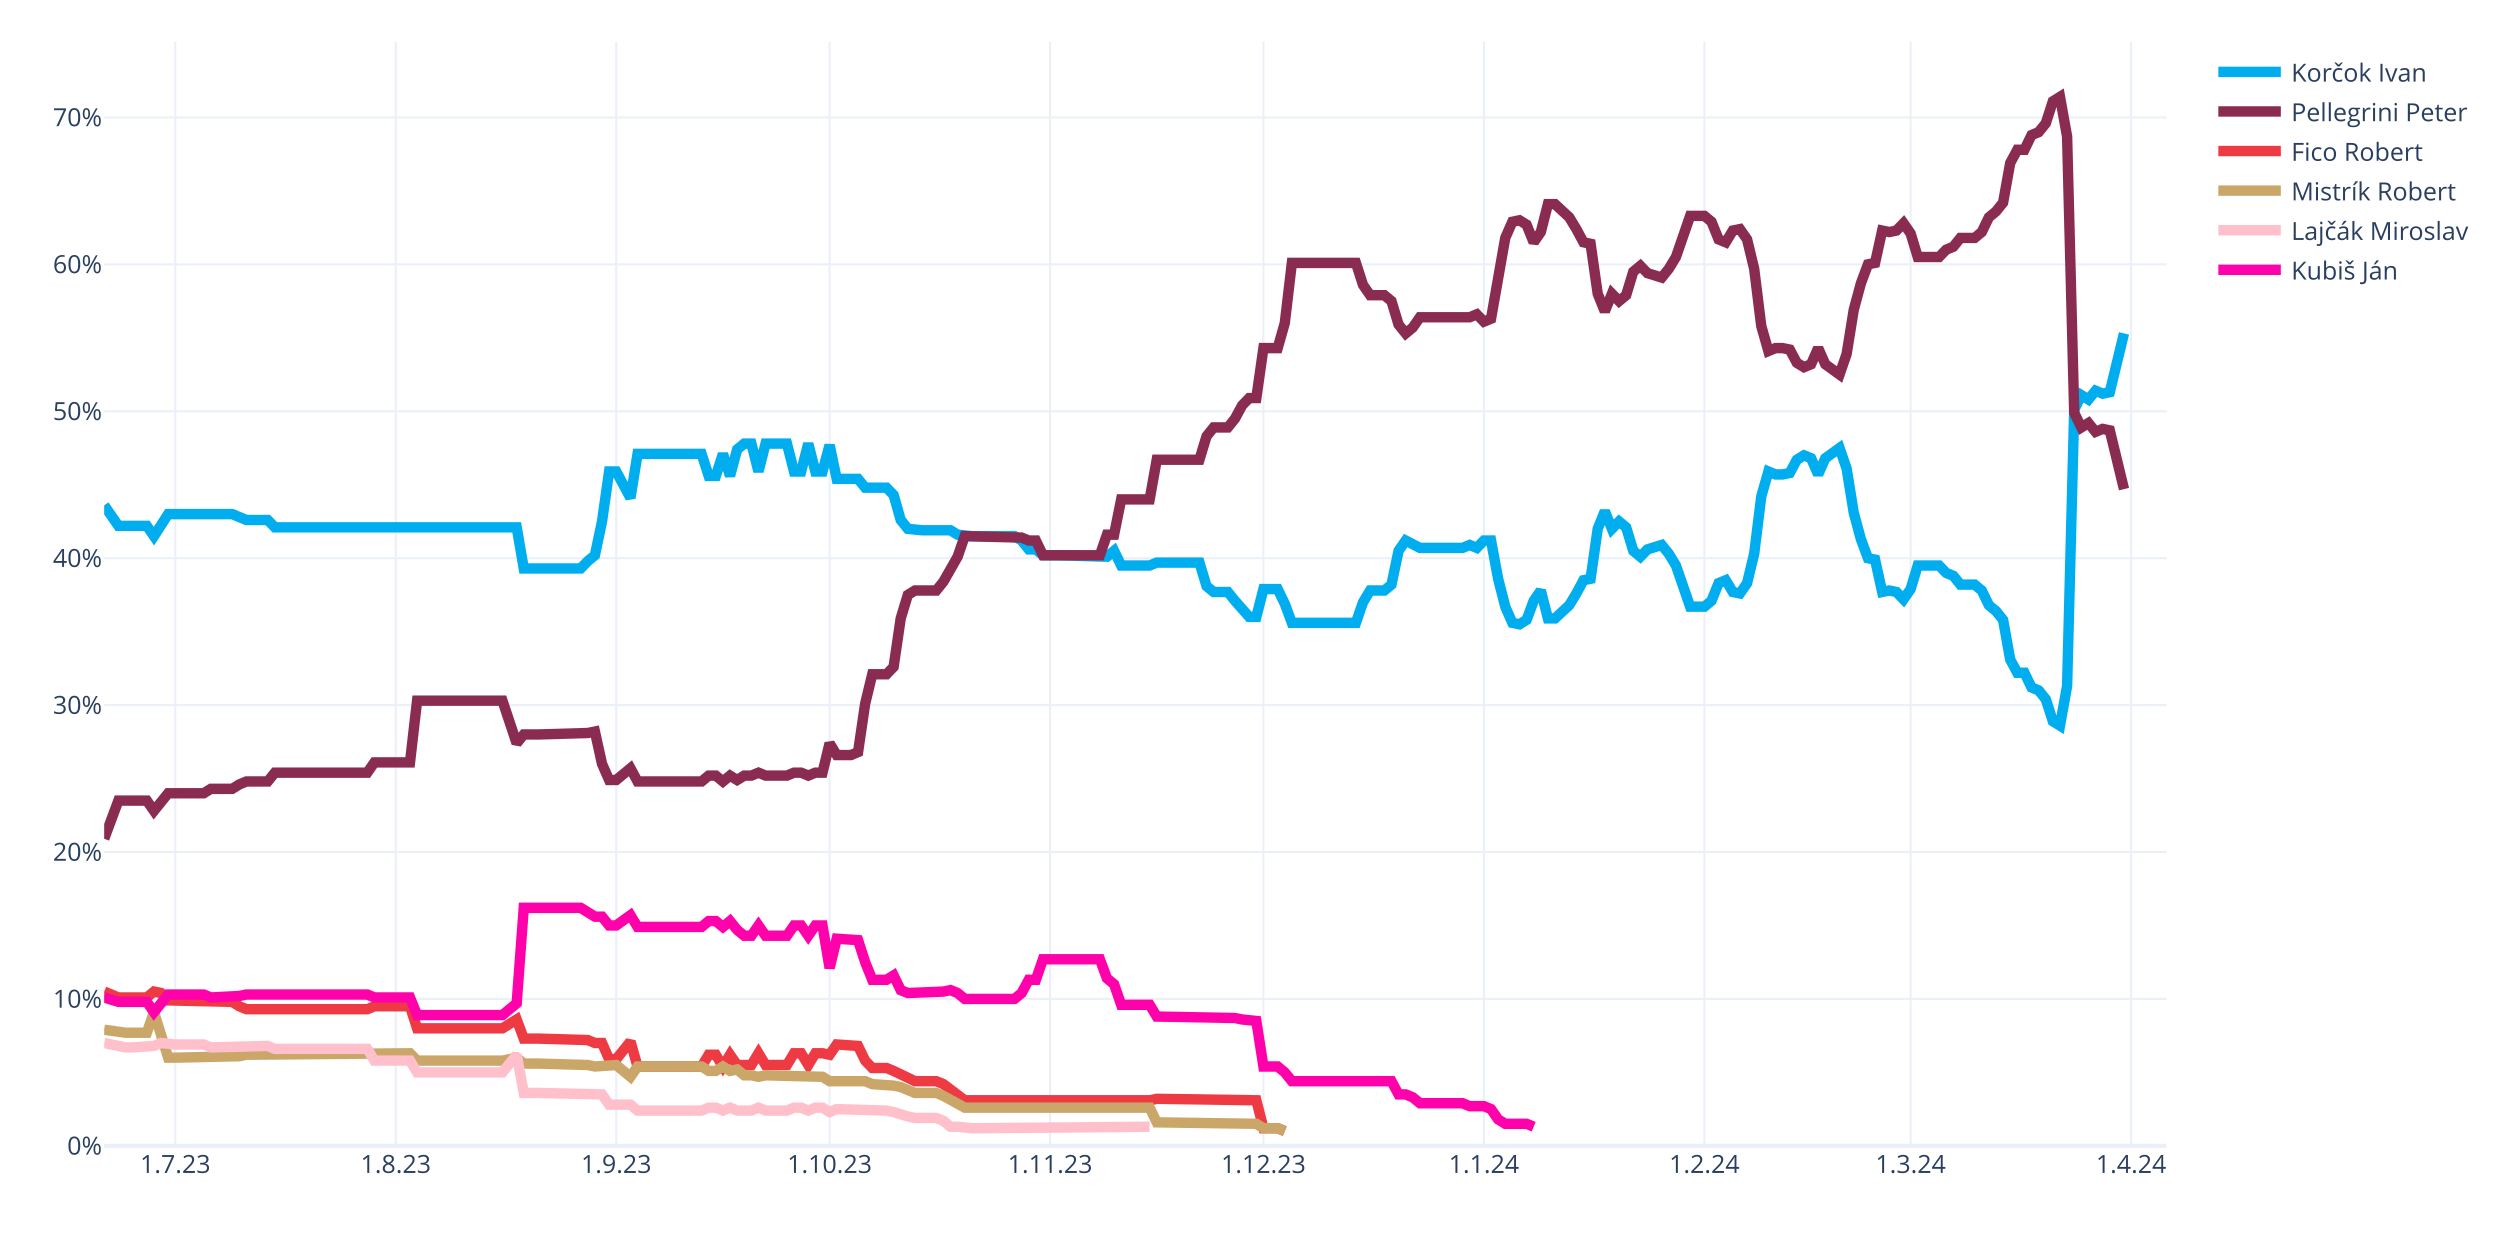
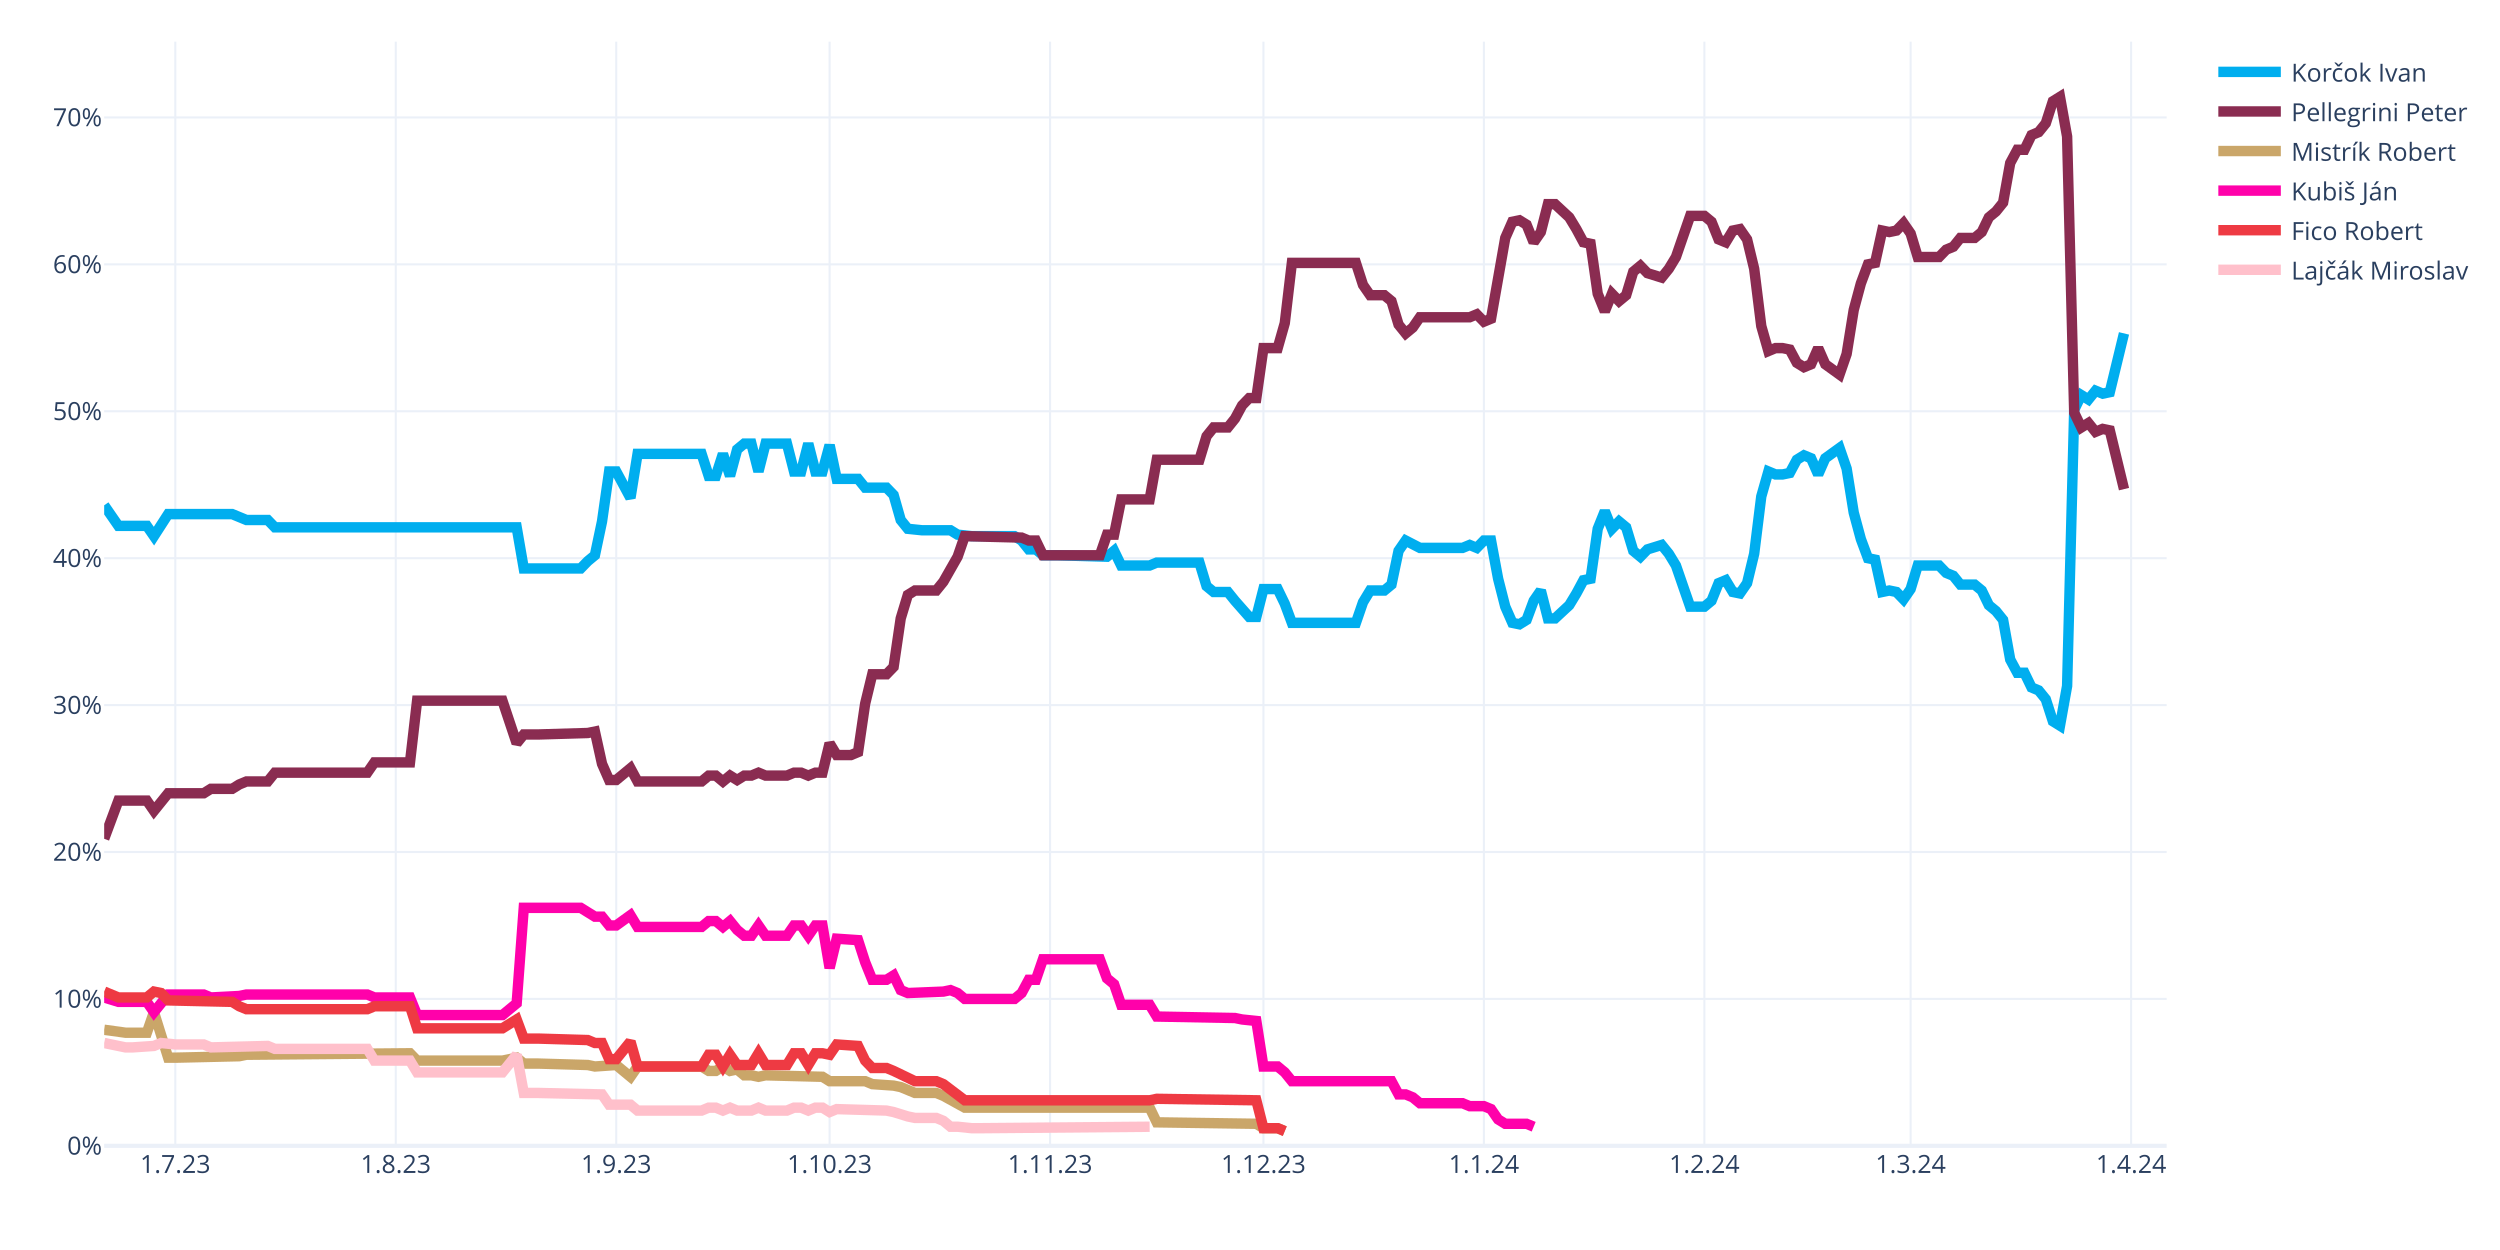
<svg xmlns="http://www.w3.org/2000/svg" class="main-svg" width="1200" height="600" style="" viewBox="0 0 1200 600">
  <rect x="0" y="0" width="1200" height="600" style="fill: rgb(255, 255, 255); fill-opacity: 1;" />
-   <defs id="defs-fe3b9e">
+   <defs id="defs-e39c16">
    <g class="clips">
-       <clipPath id="clipfe3b9exyplot" class="plotclip">
+       <clipPath id="clipe39c16xyplot" class="plotclip">
        <rect width="990" height="530" />
      </clipPath>
-       <clipPath class="axesclip" id="clipfe3b9ex">
+       <clipPath class="axesclip" id="clipe39c16x">
        <rect x="50" y="0" width="990" height="600" />
      </clipPath>
-       <clipPath class="axesclip" id="clipfe3b9ey">
+       <clipPath class="axesclip" id="clipe39c16y">
        <rect x="0" y="20" width="1200" height="530" />
      </clipPath>
-       <clipPath class="axesclip" id="clipfe3b9exy">
+       <clipPath class="axesclip" id="clipe39c16xy">
        <rect x="50" y="20" width="990" height="530" />
      </clipPath>
    </g>
    <g class="gradients" />
    <g class="patterns" />
  </defs>
  <g class="bglayer" />
  <g class="layer-below">
    <g class="imagelayer" />
    <g class="shapelayer" />
  </g>
  <g class="cartesianlayer">
    <g class="subplot xy">
      <g class="layer-subplot">
        <g class="shapelayer" />
        <g class="imagelayer" />
      </g>
      <g class="minor-gridlayer">
        <g class="x" />
        <g class="y" />
      </g>
      <g class="gridlayer">
        <g class="x">
          <path class="xgrid crisp" transform="translate(84.14,0)" d="M0,20v530" style="stroke: rgb(235, 240, 248); stroke-opacity: 1; stroke-width: 1px;" />
          <path class="xgrid crisp" transform="translate(189.97,0)" d="M0,20v530" style="stroke: rgb(235, 240, 248); stroke-opacity: 1; stroke-width: 1px;" />
          <path class="xgrid crisp" transform="translate(295.79,0)" d="M0,20v530" style="stroke: rgb(235, 240, 248); stroke-opacity: 1; stroke-width: 1px;" />
          <path class="xgrid crisp" transform="translate(398.21,0)" d="M0,20v530" style="stroke: rgb(235, 240, 248); stroke-opacity: 1; stroke-width: 1px;" />
          <path class="xgrid crisp" transform="translate(504.03,0)" d="M0,20v530" style="stroke: rgb(235, 240, 248); stroke-opacity: 1; stroke-width: 1px;" />
          <path class="xgrid crisp" transform="translate(606.45,0)" d="M0,20v530" style="stroke: rgb(235, 240, 248); stroke-opacity: 1; stroke-width: 1px;" />
          <path class="xgrid crisp" transform="translate(712.28,0)" d="M0,20v530" style="stroke: rgb(235, 240, 248); stroke-opacity: 1; stroke-width: 1px;" />
          <path class="xgrid crisp" transform="translate(818.1,0)" d="M0,20v530" style="stroke: rgb(235, 240, 248); stroke-opacity: 1; stroke-width: 1px;" />
          <path class="xgrid crisp" transform="translate(917.1,0)" d="M0,20v530" style="stroke: rgb(235, 240, 248); stroke-opacity: 1; stroke-width: 1px;" />
          <path class="xgrid crisp" transform="translate(1022.93,0)" d="M0,20v530" style="stroke: rgb(235, 240, 248); stroke-opacity: 1; stroke-width: 1px;" />
        </g>
        <g class="y">
          <path class="ygrid crisp" transform="translate(0,479.48)" d="M50,0h990" style="stroke: rgb(235, 240, 248); stroke-opacity: 1; stroke-width: 1px;" />
          <path class="ygrid crisp" transform="translate(0,408.96)" d="M50,0h990" style="stroke: rgb(235, 240, 248); stroke-opacity: 1; stroke-width: 1px;" />
          <path class="ygrid crisp" transform="translate(0,338.45)" d="M50,0h990" style="stroke: rgb(235, 240, 248); stroke-opacity: 1; stroke-width: 1px;" />
          <path class="ygrid crisp" transform="translate(0,267.93)" d="M50,0h990" style="stroke: rgb(235, 240, 248); stroke-opacity: 1; stroke-width: 1px;" />
          <path class="ygrid crisp" transform="translate(0,197.41)" d="M50,0h990" style="stroke: rgb(235, 240, 248); stroke-opacity: 1; stroke-width: 1px;" />
          <path class="ygrid crisp" transform="translate(0,126.89)" d="M50,0h990" style="stroke: rgb(235, 240, 248); stroke-opacity: 1; stroke-width: 1px;" />
          <path class="ygrid crisp" transform="translate(0,56.37)" d="M50,0h990" style="stroke: rgb(235, 240, 248); stroke-opacity: 1; stroke-width: 1px;" />
        </g>
      </g>
      <g class="zerolinelayer">
        <path class="yzl zl crisp" transform="translate(0,550)" d="M50,0h990" style="stroke: rgb(235, 240, 248); stroke-opacity: 1; stroke-width: 2px;" />
      </g>
      <g class="layer-between">
        <g class="shapelayer" />
        <g class="imagelayer" />
      </g>
      <path class="xlines-below" />
      <path class="ylines-below" />
      <g class="overlines-below" />
      <g class="xaxislayer-below" />
      <g class="yaxislayer-below" />
      <g class="overaxes-below" />
      <g class="overplot">
-         <g class="xy" transform="translate(50,20)" clip-path="url(#clipfe3b9exyplot)">
+         <g class="xy" transform="translate(50,20)" clip-path="url(#clipe39c16xyplot)">
          <g class="scatterlayer mlayer">
-             <g class="trace scatter tracedfedf1" style="stroke-miterlimit: 2; opacity: 1;">
+             <g class="trace scatter trace2ee51b" style="stroke-miterlimit: 2; opacity: 1;">
              <g class="fills" />
              <g class="errorbars" />
              <g class="lines">
                <path class="js-line" d="M0,222.54L6.83,232.41L10.24,232.41L20.48,232.41L23.9,237.35L30.72,226.77L34.14,226.77L61.45,226.77L64.86,228.18L68.28,229.59L71.69,229.59L78.52,229.59L81.93,233.12L198,233.12L201.41,252.86L228.72,252.86L232.14,249.34L235.55,246.52L238.97,230.3L242.38,206.32L245.79,206.32L252.62,219.01L256.03,197.86L286.76,197.86L290.17,208.44L293.59,208.44L297,197.86L300.41,208.44L303.83,195.74L307.24,192.92L310.66,192.92L314.07,206.32L317.48,192.92L327.72,192.92L331.14,206.32L334.55,206.32L337.97,192.92L341.38,206.32L344.79,206.32L348.21,193.63L351.62,209.85L361.86,209.85L365.28,214.08L375.52,214.08L378.93,217.6L382.34,229.59L385.76,233.82L392.59,234.53L396,234.53L406.24,234.53L409.66,236.64L416.48,237.35L419.9,237.35L436.97,237.35L440.38,239.46L443.79,243.7L447.21,243.7L450.62,246.52L457.45,246.52L481.34,247.22L484.76,244.4L488.17,251.45L491.59,251.45L501.83,251.45L505.24,250.04L525.72,250.04L529.14,261.33L532.55,264.15L535.97,264.15L539.38,264.15L542.79,268.38L549.62,276.13L553.03,276.13L556.45,262.74L559.86,262.74L563.28,262.74L566.69,269.79L570.1,278.96L573.52,278.96L600.83,278.96L604.24,269.08L607.66,263.44L611.07,263.44L614.48,263.44L617.9,260.62L621.31,244.4L624.72,239.46L631.55,242.99L634.97,242.99L652.03,242.99L655.45,241.58L658.86,242.99L662.28,239.46L665.69,239.46L669.1,257.8L672.52,271.2L675.93,278.96L679.34,279.66L682.76,277.54L686.17,268.38L689.59,263.44L693,276.84L696.41,276.84L703.24,270.49L706.66,264.85L710.07,258.5L713.48,257.8L716.9,233.82L720.31,225.36L723.72,233.82L727.14,230.3L730.55,233.12L733.97,244.4L737.38,247.22L740.79,243.7L747.62,241.58L751.03,245.81L754.45,251.45L757.86,261.33L761.28,271.2L764.69,271.2L768.1,271.2L771.52,268.38L774.93,259.92L778.34,258.5L781.76,264.15L785.17,264.85L788.59,259.92L792,245.81L795.41,218.31L798.83,206.32L802.24,207.73L805.66,207.73L809.07,207.03L812.48,200.68L815.9,198.56L819.31,199.97L822.72,207.73L826.14,199.97L832.97,195.04L836.38,204.91L839.79,226.07L843.21,238.76L846.62,247.93L850.03,248.63L853.45,264.15L856.86,263.44L860.28,264.15L863.69,267.67L867.1,262.74L870.52,251.45L880.76,251.45L884.17,254.98L887.59,256.39L891,260.62L897.83,260.62L901.24,263.44L904.66,270.49L908.07,273.31L911.48,277.54L914.9,296.58L918.31,302.93L921.72,302.93L925.14,309.98L928.55,311.39L931.97,315.62L935.38,326.2L938.79,328.32L942.21,309.28L945.62,176.7L949.03,169.65L952.45,171.77L955.86,167.54L959.28,168.95L962.69,168.24L969.52,140.03" style="vector-effect: none; fill: none; stroke: rgb(0, 174, 239); stroke-opacity: 1; stroke-width: 5px; opacity: 1;" />
              </g>
              <g class="points" />
              <g class="text" />
            </g>
-             <g class="trace scatter tracea759bf" style="stroke-miterlimit: 2; opacity: 1;">
+             <g class="trace scatter traceaba6b6" style="stroke-miterlimit: 2; opacity: 1;">
              <g class="fills" />
              <g class="errorbars" />
              <g class="lines">
                <path class="js-line" d="M0,382.62L6.83,364.28L10.24,364.28L20.48,364.28L23.9,369.22L30.72,360.76L34.14,360.76L47.79,360.76L51.21,358.64L61.45,358.64L64.86,356.53L68.28,355.11L71.69,355.11L78.52,355.11L81.93,350.88L126.31,350.88L129.72,345.95L146.79,345.95L150.21,316.33L191.17,316.33L198,336.78L201.41,332.55L208.24,332.55L232.14,331.84L235.55,331.14L238.97,346.65L242.38,354.41L245.79,354.41L249.21,351.59L252.62,348.77L256.03,355.11L286.76,355.11L290.17,352.29L293.59,352.29L297,355.11L300.41,352.29L303.83,354.41L307.24,352.29L310.66,352.29L314.07,350.88L317.48,352.29L327.72,352.29L331.14,350.88L334.55,350.88L337.97,352.29L341.38,350.88L344.79,350.88L348.21,336.78L351.62,342.42L358.45,342.42L361.86,341.01L365.28,317.74L368.69,303.64L375.52,303.64L378.93,300.11L382.34,276.84L385.76,265.56L389.17,263.44L392.59,263.44L399.41,263.44L402.83,259.21L409.66,247.22L413.07,237.35L440.38,238.05L443.79,239.46L447.21,239.46L450.62,246.52L477.93,246.52L481.34,236.64L484.76,236.64L488.17,219.72L501.83,219.72L505.24,200.68L525.72,200.68L529.14,189.4L532.55,185.17L535.97,185.17L539.38,185.17L542.79,180.93L546.21,174.59L549.62,171.06L553.03,171.06L556.45,147.09L563.28,147.09L566.69,135.1L570.1,106.19L573.52,106.19L600.83,106.19L604.24,116.76L607.66,121.7L611.07,121.7L614.48,121.7L617.9,124.52L621.31,135.8L624.72,140.03L628.14,137.21L631.55,132.28L655.45,132.28L658.86,130.87L662.28,134.39L665.69,132.98L672.52,94.2L675.93,86.44L679.34,85.74L682.76,87.85L686.17,96.31L689.59,91.38L693,77.98L696.41,77.98L703.24,84.32L706.66,89.97L710.07,96.31L713.48,97.02L716.9,120.99L720.31,129.46L723.72,120.99L727.14,124.52L730.55,121.7L733.97,110.42L737.38,107.6L740.79,111.12L747.62,113.24L751.03,109.01L754.45,103.36L757.86,93.49L761.28,83.62L764.69,83.62L768.1,83.62L771.52,86.44L774.93,94.9L778.34,96.31L781.76,90.67L785.17,89.97L788.59,94.9L792,109.01L795.41,136.51L798.83,148.5L802.24,147.09L805.66,147.09L809.07,147.79L812.48,154.14L815.9,156.25L819.31,154.84L822.72,147.09L826.14,154.84L832.97,159.78L836.38,149.91L839.79,128.75L843.21,116.06L846.62,106.89L850.03,106.19L853.45,90.67L856.86,91.38L860.28,90.67L863.69,87.15L867.1,92.08L870.52,103.36L880.76,103.36L884.17,99.84L887.59,98.43L891,94.2L897.83,94.2L901.24,91.38L904.66,84.32L908.07,81.5L911.48,77.27L914.9,58.23L918.31,51.89L921.72,51.89L925.14,44.83L928.55,43.42L931.97,39.19L935.38,28.62L938.79,26.5L942.21,45.54L945.62,178.11L949.03,185.17L952.45,183.05L955.86,187.28L959.28,185.87L962.69,186.58L969.52,214.78" style="vector-effect: none; fill: none; stroke: rgb(138, 44, 81); stroke-opacity: 1; stroke-width: 5px; opacity: 1;" />
              </g>
              <g class="points" />
              <g class="text" />
            </g>
-             <g class="trace scatter trace4a82cd" style="stroke-miterlimit: 2; opacity: 1;">
+             <g class="trace scatter traced60c46" style="stroke-miterlimit: 2; opacity: 1;">
+               <g class="fills" />
+               <g class="errorbars" />
+               <g class="lines">
+                 <path class="js-line" d="M0,474.29L10.24,475.7L13.66,475.7L20.48,475.7L23.9,465.83L30.72,487.69L34.14,487.69L64.86,486.98L68.28,486.28L146.79,485.57L150.21,489.1L191.17,489.1L198,487.69L201.41,490.51L208.24,490.51L232.14,491.21L235.55,491.92L245.79,491.21L249.21,494.04L252.62,496.86L256.03,491.92L286.76,491.92L290.17,494.04L293.59,494.04L297,491.92L300.41,494.04L303.83,493.33L307.24,496.15L310.66,496.15L314.07,496.86L317.48,496.15L344.79,496.86L348.21,498.97L365.28,498.97L368.69,500.38L378.93,501.09L382.34,501.79L389.17,504.61L392.59,504.61L399.41,504.61L402.83,506.02L413.07,511.67L416.48,511.67L501.83,511.67L505.24,518.72L553.03,519.42L556.45,521.54L563.28,521.54L566.69,522.95" style="vector-effect: none; fill: none; stroke: rgb(202, 166, 105); stroke-opacity: 1; stroke-width: 5px; opacity: 1;" />
+               </g>
+               <g class="points" />
+               <g class="text" />
+             </g>
+             <g class="trace scatter trace7e1be1" style="stroke-miterlimit: 2; opacity: 1;">
+               <g class="fills" />
+               <g class="errorbars" />
+               <g class="lines">
+                 <path class="js-line" d="M0,458.78L6.83,460.89L10.24,460.89L20.48,460.89L23.9,465.83L30.72,457.37L34.14,457.37L47.79,457.37L51.21,458.78L64.86,458.07L68.28,457.37L126.31,457.37L129.72,458.78L146.79,458.78L150.21,467.24L191.17,467.24L198,461.6L201.41,415.76L208.24,415.76L228.72,415.76L232.14,417.88L235.55,419.99L238.97,419.99L242.38,424.22L245.79,424.22L252.62,419.29L256.03,424.93L286.76,424.93L290.17,422.11L293.59,422.11L297,424.93L300.41,422.11L303.83,426.34L307.24,429.16L310.66,429.16L314.07,424.22L317.48,429.16L327.72,429.16L331.14,424.22L334.55,424.22L337.97,429.16L341.38,424.22L344.79,424.22L348.21,444.67L351.62,430.57L361.86,431.27L365.28,441.85L368.69,450.31L372.1,450.31L375.52,450.31L378.93,448.2L382.34,455.25L385.76,456.66L402.83,455.96L406.24,455.25L409.66,456.66L413.07,459.48L436.97,459.48L440.38,456.66L443.79,450.31L447.21,450.31L450.62,440.44L457.45,440.44L477.93,440.44L481.34,449.61L484.76,452.43L488.17,462.3L501.83,462.3L505.24,467.94L542.79,468.65L546.21,469.35L553.03,470.06L556.45,491.92L563.28,491.92L566.69,494.74L570.1,498.97L573.52,498.97L617.9,498.97L621.31,505.32L624.72,505.32L628.14,506.73L631.55,509.55L634.97,509.55L652.03,509.55L655.45,510.96L662.28,510.96L665.69,512.37L669.1,517.31L672.52,519.42L682.76,519.42L686.17,520.83" style="vector-effect: none; fill: none; stroke: rgb(255, 1, 170); stroke-opacity: 1; stroke-width: 5px; opacity: 1;" />
+               </g>
+               <g class="points" />
+               <g class="text" />
+             </g>
+             <g class="trace scatter tracec0dac2" style="stroke-miterlimit: 2; opacity: 1;">
              <g class="fills" />
              <g class="errorbars" />
              <g class="lines">
                <path class="js-line" d="M0,455.96L6.83,458.78L10.24,458.78L20.48,458.78L23.9,455.96L27.31,456.66L30.72,460.19L61.45,460.89L64.86,463.01L68.28,464.42L71.69,464.42L126.31,464.42L129.72,463.01L146.79,463.01L150.21,473.59L191.17,473.59L198,469.35L201.41,478.52L208.24,478.52L232.14,479.23L235.55,480.64L238.97,480.64L242.38,488.39L245.79,488.39L249.21,484.16L252.62,479.93L256.03,491.92L286.76,491.92L290.17,486.28L293.59,486.28L297,491.92L300.41,486.28L303.83,491.21L310.66,491.21L314.07,485.57L317.48,491.21L320.9,491.21L327.72,491.21L331.14,485.57L334.55,485.57L337.97,491.21L341.38,485.57L344.79,485.57L348.21,486.28L351.62,481.34L361.86,482.05L365.28,489.1L368.69,492.63L372.1,492.63L375.52,492.63L378.93,494.04L389.17,498.97L392.59,498.97L399.41,498.97L402.83,500.38L413.07,508.14L416.48,508.14L501.83,508.14L505.24,507.43L553.03,508.14L556.45,521.54L563.28,521.54L566.69,522.95" style="vector-effect: none; fill: none; stroke: rgb(238, 58, 67); stroke-opacity: 1; stroke-width: 5px; opacity: 1;" />
              </g>
              <g class="points" />
              <g class="text" />
            </g>
-             <g class="trace scatter traced10c4a" style="stroke-miterlimit: 2; opacity: 1;">
-               <g class="fills" />
-               <g class="errorbars" />
-               <g class="lines">
-                 <path class="js-line" d="M0,474.29L10.24,475.7L13.66,475.7L20.48,475.7L23.9,465.83L30.72,487.69L34.14,487.69L64.86,486.98L68.28,486.28L146.79,485.57L150.21,489.1L191.17,489.1L198,487.69L201.41,490.51L208.24,490.51L232.14,491.21L235.55,491.92L245.79,491.21L249.21,494.04L252.62,496.86L256.03,491.92L286.76,491.92L290.17,494.04L293.59,494.04L297,491.92L300.41,494.04L303.83,493.33L307.24,496.15L310.66,496.15L314.07,496.86L317.48,496.15L344.79,496.86L348.21,498.97L365.28,498.97L368.69,500.38L378.93,501.09L382.34,501.79L389.17,504.61L392.59,504.61L399.41,504.61L402.83,506.02L413.07,511.67L416.48,511.67L501.83,511.67L505.24,518.72L553.03,519.42L556.45,521.54L563.28,521.54L566.69,522.95" style="vector-effect: none; fill: none; stroke: rgb(202, 166, 105); stroke-opacity: 1; stroke-width: 5px; opacity: 1;" />
-               </g>
-               <g class="points" />
-               <g class="text" />
-             </g>
-             <g class="trace scatter trace622e1a" style="stroke-miterlimit: 2; opacity: 1;">
+             <g class="trace scatter trace0cd76c" style="stroke-miterlimit: 2; opacity: 1;">
              <g class="fills" />
              <g class="errorbars" />
              <g class="lines">
                <path class="js-line" d="M0,480.64L10.24,482.75L13.66,482.75L23.9,482.05L27.31,480.64L34.14,481.34L37.55,481.34L47.79,481.34L51.21,482.75L78.52,482.05L81.93,483.46L126.31,483.46L129.72,489.1L146.79,489.1L150.21,494.74L191.17,494.74L198,486.28L201.41,504.61L208.24,504.61L238.97,505.32L242.38,510.25L252.62,510.25L256.03,513.08L286.76,513.08L290.17,511.67L293.59,511.67L297,513.08L300.41,511.67L303.83,513.08L310.66,513.08L314.07,511.67L317.48,513.08L320.9,513.08L327.72,513.08L331.14,511.67L334.55,511.67L337.97,513.08L341.38,511.67L344.79,511.67L348.21,513.78L351.62,512.37L375.52,513.08L378.93,513.78L385.76,515.9L389.17,516.6L399.41,516.6L402.83,518.01L406.24,520.83L409.66,520.83L416.48,521.54L419.9,521.54L501.83,520.83" style="vector-effect: none; fill: none; stroke: rgb(255, 192, 203); stroke-opacity: 1; stroke-width: 5px; opacity: 1;" />
-               </g>
-               <g class="points" />
-               <g class="text" />
-             </g>
-             <g class="trace scatter trace9fc2f3" style="stroke-miterlimit: 2; opacity: 1;">
-               <g class="fills" />
-               <g class="errorbars" />
-               <g class="lines">
-                 <path class="js-line" d="M0,458.78L6.83,460.89L10.24,460.89L20.48,460.89L23.9,465.83L30.72,457.37L34.14,457.37L47.79,457.37L51.21,458.78L64.86,458.07L68.28,457.37L126.31,457.37L129.72,458.78L146.79,458.78L150.21,467.24L191.17,467.24L198,461.6L201.41,415.76L208.24,415.76L228.72,415.76L232.14,417.88L235.55,419.99L238.97,419.99L242.38,424.22L245.79,424.22L252.62,419.29L256.03,424.93L286.76,424.93L290.17,422.11L293.59,422.11L297,424.93L300.41,422.11L303.83,426.34L307.24,429.16L310.66,429.16L314.07,424.22L317.48,429.16L327.72,429.16L331.14,424.22L334.55,424.22L337.97,429.16L341.38,424.22L344.79,424.22L348.21,444.67L351.62,430.57L361.86,431.27L365.28,441.85L368.69,450.31L372.1,450.31L375.52,450.31L378.93,448.2L382.34,455.25L385.76,456.66L402.83,455.96L406.24,455.25L409.66,456.66L413.07,459.48L436.97,459.48L440.38,456.66L443.79,450.31L447.21,450.31L450.62,440.44L457.45,440.44L477.93,440.44L481.34,449.61L484.76,452.43L488.17,462.3L501.83,462.3L505.24,467.94L542.79,468.65L546.21,469.35L553.03,470.06L556.45,491.92L563.28,491.92L566.69,494.74L570.1,498.97L573.52,498.97L617.9,498.97L621.31,505.32L624.72,505.32L628.14,506.73L631.55,509.55L634.97,509.55L652.03,509.55L655.45,510.96L662.28,510.96L665.69,512.37L669.1,517.31L672.52,519.42L682.76,519.42L686.17,520.83" style="vector-effect: none; fill: none; stroke: rgb(255, 1, 170); stroke-opacity: 1; stroke-width: 5px; opacity: 1;" />
              </g>
              <g class="points" />
              <g class="text" />
            </g>
          </g>
        </g>
      </g>
      <path class="xlines-above crisp" d="M0,0" style="fill: none;" />
      <path class="ylines-above crisp" d="M0,0" style="fill: none;" />
      <g class="overlines-above" />
      <g class="xaxislayer-above">
        <g class="xtick">
          <text text-anchor="middle" x="0" y="563" transform="translate(84.14,0)" style="font-family: 'Open Sans', verdana, arial, sans-serif; font-size: 12px; fill: rgb(42, 63, 95); fill-opacity: 1; white-space: pre; opacity: 1;">1.7.23</text>
        </g>
        <g class="xtick">
          <text text-anchor="middle" x="0" y="563" style="font-family: 'Open Sans', verdana, arial, sans-serif; font-size: 12px; fill: rgb(42, 63, 95); fill-opacity: 1; white-space: pre; opacity: 1;" transform="translate(189.97,0)">1.8.23</text>
        </g>
        <g class="xtick">
          <text text-anchor="middle" x="0" y="563" style="font-family: 'Open Sans', verdana, arial, sans-serif; font-size: 12px; fill: rgb(42, 63, 95); fill-opacity: 1; white-space: pre; opacity: 1;" transform="translate(295.79,0)">1.9.23</text>
        </g>
        <g class="xtick">
          <text text-anchor="middle" x="0" y="563" style="font-family: 'Open Sans', verdana, arial, sans-serif; font-size: 12px; fill: rgb(42, 63, 95); fill-opacity: 1; white-space: pre; opacity: 1;" transform="translate(398.21,0)">1.10.23</text>
        </g>
        <g class="xtick">
          <text text-anchor="middle" x="0" y="563" style="font-family: 'Open Sans', verdana, arial, sans-serif; font-size: 12px; fill: rgb(42, 63, 95); fill-opacity: 1; white-space: pre; opacity: 1;" transform="translate(504.03,0)">1.11.23</text>
        </g>
        <g class="xtick">
          <text text-anchor="middle" x="0" y="563" style="font-family: 'Open Sans', verdana, arial, sans-serif; font-size: 12px; fill: rgb(42, 63, 95); fill-opacity: 1; white-space: pre; opacity: 1;" transform="translate(606.45,0)">1.12.23</text>
        </g>
        <g class="xtick">
          <text text-anchor="middle" x="0" y="563" style="font-family: 'Open Sans', verdana, arial, sans-serif; font-size: 12px; fill: rgb(42, 63, 95); fill-opacity: 1; white-space: pre; opacity: 1;" transform="translate(712.28,0)">1.1.24</text>
        </g>
        <g class="xtick">
          <text text-anchor="middle" x="0" y="563" style="font-family: 'Open Sans', verdana, arial, sans-serif; font-size: 12px; fill: rgb(42, 63, 95); fill-opacity: 1; white-space: pre; opacity: 1;" transform="translate(818.1,0)">1.2.24</text>
        </g>
        <g class="xtick">
          <text text-anchor="middle" x="0" y="563" style="font-family: 'Open Sans', verdana, arial, sans-serif; font-size: 12px; fill: rgb(42, 63, 95); fill-opacity: 1; white-space: pre; opacity: 1;" transform="translate(917.1,0)">1.3.24</text>
        </g>
        <g class="xtick">
          <text text-anchor="middle" x="0" y="563" style="font-family: 'Open Sans', verdana, arial, sans-serif; font-size: 12px; fill: rgb(42, 63, 95); fill-opacity: 1; white-space: pre; opacity: 1;" transform="translate(1022.93,0)">1.4.24</text>
        </g>
      </g>
      <g class="yaxislayer-above">
        <g class="ytick">
          <text text-anchor="end" x="49" y="4.2" transform="translate(0,550)" style="font-family: 'Open Sans', verdana, arial, sans-serif; font-size: 12px; fill: rgb(42, 63, 95); fill-opacity: 1; white-space: pre; opacity: 1;">0%</text>
        </g>
        <g class="ytick">
          <text text-anchor="end" x="49" y="4.2" style="font-family: 'Open Sans', verdana, arial, sans-serif; font-size: 12px; fill: rgb(42, 63, 95); fill-opacity: 1; white-space: pre; opacity: 1;" transform="translate(0,479.48)">10%</text>
        </g>
        <g class="ytick">
          <text text-anchor="end" x="49" y="4.2" style="font-family: 'Open Sans', verdana, arial, sans-serif; font-size: 12px; fill: rgb(42, 63, 95); fill-opacity: 1; white-space: pre; opacity: 1;" transform="translate(0,408.96)">20%</text>
        </g>
        <g class="ytick">
          <text text-anchor="end" x="49" y="4.2" style="font-family: 'Open Sans', verdana, arial, sans-serif; font-size: 12px; fill: rgb(42, 63, 95); fill-opacity: 1; white-space: pre; opacity: 1;" transform="translate(0,338.45)">30%</text>
        </g>
        <g class="ytick">
          <text text-anchor="end" x="49" y="4.2" style="font-family: 'Open Sans', verdana, arial, sans-serif; font-size: 12px; fill: rgb(42, 63, 95); fill-opacity: 1; white-space: pre; opacity: 1;" transform="translate(0,267.93)">40%</text>
        </g>
        <g class="ytick">
          <text text-anchor="end" x="49" y="4.2" style="font-family: 'Open Sans', verdana, arial, sans-serif; font-size: 12px; fill: rgb(42, 63, 95); fill-opacity: 1; white-space: pre; opacity: 1;" transform="translate(0,197.41)">50%</text>
        </g>
        <g class="ytick">
          <text text-anchor="end" x="49" y="4.2" style="font-family: 'Open Sans', verdana, arial, sans-serif; font-size: 12px; fill: rgb(42, 63, 95); fill-opacity: 1; white-space: pre; opacity: 1;" transform="translate(0,126.89)">60%</text>
        </g>
        <g class="ytick">
          <text text-anchor="end" x="49" y="4.2" style="font-family: 'Open Sans', verdana, arial, sans-serif; font-size: 12px; fill: rgb(42, 63, 95); fill-opacity: 1; white-space: pre; opacity: 1;" transform="translate(0,56.37)">70%</text>
        </g>
      </g>
      <g class="overaxes-above" />
    </g>
  </g>
  <g class="polarlayer" />
  <g class="smithlayer" />
  <g class="ternarylayer" />
  <g class="geolayer" />
  <g class="funnelarealayer" />
  <g class="pielayer" />
  <g class="iciclelayer" />
  <g class="treemaplayer" />
  <g class="sunburstlayer" />
  <g class="glimages" />
-   <defs id="topdefs-fe3b9e">
+   <defs id="topdefs-e39c16">
    <g class="clips" />
-     <clipPath id="legendfe3b9e">
+     <clipPath id="legende39c16">
      <rect width="128" height="124" x="0" y="0" />
    </clipPath>
  </defs>
  <g class="layer-above">
    <g class="imagelayer" />
    <g class="shapelayer" />
  </g>
  <g class="infolayer">
    <g class="legend" pointer-events="all" transform="translate(1059.8,20)">
      <rect class="bg" shape-rendering="crispEdges" style="stroke: rgb(68, 68, 68); stroke-opacity: 1; fill: rgb(255, 255, 255); fill-opacity: 1; stroke-width: 0px;" width="128" height="124" x="0" y="0" />
-       <g class="scrollbox" transform="" clip-path="url(#legendfe3b9e)">
+       <g class="scrollbox" transform="" clip-path="url(#legende39c16)">
        <g class="groups">
          <g class="traces" transform="translate(0,14.5)" style="opacity: 1;">
            <text class="legendtext" text-anchor="start" x="40" y="4.68" style="font-family: 'Open Sans', verdana, arial, sans-serif; font-size: 12px; fill: rgb(42, 63, 95); fill-opacity: 1; white-space: pre;">Korčok Ivan</text>
            <g class="layers" style="opacity: 1;">
              <g class="legendfill" />
              <g class="legendlines">
                <path class="js-line" d="M5,0h30" style="fill: none; stroke: rgb(0, 174, 239); stroke-opacity: 1; stroke-width: 5px;" />
              </g>
              <g class="legendsymbols">
                <g class="legendpoints" />
              </g>
            </g>
            <rect class="legendtoggle" x="0" y="-9.5" width="122.703" height="19" style="fill: rgb(0, 0, 0); fill-opacity: 0;" />
          </g>
          <g class="traces" transform="translate(0,33.5)" style="opacity: 1;">
            <text class="legendtext" text-anchor="start" x="40" y="4.68" style="font-family: 'Open Sans', verdana, arial, sans-serif; font-size: 12px; fill: rgb(42, 63, 95); fill-opacity: 1; white-space: pre;">Pellegrini Peter</text>
            <g class="layers" style="opacity: 1;">
              <g class="legendfill" />
              <g class="legendlines">
                <path class="js-line" d="M5,0h30" style="fill: none; stroke: rgb(138, 44, 81); stroke-opacity: 1; stroke-width: 5px;" />
              </g>
              <g class="legendsymbols">
                <g class="legendpoints" />
              </g>
            </g>
            <rect class="legendtoggle" x="0" y="-9.5" width="122.703" height="19" style="fill: rgb(0, 0, 0); fill-opacity: 0;" />
          </g>
          <g class="traces" transform="translate(0,52.5)" style="opacity: 1;">
+             <text class="legendtext" text-anchor="start" x="40" y="4.68" style="font-family: 'Open Sans', verdana, arial, sans-serif; font-size: 12px; fill: rgb(42, 63, 95); fill-opacity: 1; white-space: pre;">Mistrík Robert</text>
+             <g class="layers" style="opacity: 1;">
+               <g class="legendfill" />
+               <g class="legendlines">
+                 <path class="js-line" d="M5,0h30" style="fill: none; stroke: rgb(202, 166, 105); stroke-opacity: 1; stroke-width: 5px;" />
+               </g>
+               <g class="legendsymbols">
+                 <g class="legendpoints" />
+               </g>
+             </g>
+             <rect class="legendtoggle" x="0" y="-9.5" width="122.703" height="19" style="fill: rgb(0, 0, 0); fill-opacity: 0;" />
+           </g>
+           <g class="traces" transform="translate(0,71.5)" style="opacity: 1;">
+             <text class="legendtext" text-anchor="start" x="40" y="4.68" style="font-family: 'Open Sans', verdana, arial, sans-serif; font-size: 12px; fill: rgb(42, 63, 95); fill-opacity: 1; white-space: pre;">Kubiš Ján</text>
+             <g class="layers" style="opacity: 1;">
+               <g class="legendfill" />
+               <g class="legendlines">
+                 <path class="js-line" d="M5,0h30" style="fill: none; stroke: rgb(255, 1, 170); stroke-opacity: 1; stroke-width: 5px;" />
+               </g>
+               <g class="legendsymbols">
+                 <g class="legendpoints" />
+               </g>
+             </g>
+             <rect class="legendtoggle" x="0" y="-9.5" width="122.703" height="19" style="fill: rgb(0, 0, 0); fill-opacity: 0;" />
+           </g>
+           <g class="traces" transform="translate(0,90.5)" style="opacity: 1;">
            <text class="legendtext" text-anchor="start" x="40" y="4.68" style="font-family: 'Open Sans', verdana, arial, sans-serif; font-size: 12px; fill: rgb(42, 63, 95); fill-opacity: 1; white-space: pre;">Fico Robert</text>
            <g class="layers" style="opacity: 1;">
              <g class="legendfill" />
              <g class="legendlines">
                <path class="js-line" d="M5,0h30" style="fill: none; stroke: rgb(238, 58, 67); stroke-opacity: 1; stroke-width: 5px;" />
              </g>
              <g class="legendsymbols">
                <g class="legendpoints" />
              </g>
            </g>
            <rect class="legendtoggle" x="0" y="-9.5" width="122.703" height="19" style="fill: rgb(0, 0, 0); fill-opacity: 0;" />
          </g>
-           <g class="traces" transform="translate(0,71.5)" style="opacity: 1;">
-             <text class="legendtext" text-anchor="start" x="40" y="4.68" style="font-family: 'Open Sans', verdana, arial, sans-serif; font-size: 12px; fill: rgb(42, 63, 95); fill-opacity: 1; white-space: pre;">Mistrík Robert</text>
-             <g class="layers" style="opacity: 1;">
-               <g class="legendfill" />
-               <g class="legendlines">
-                 <path class="js-line" d="M5,0h30" style="fill: none; stroke: rgb(202, 166, 105); stroke-opacity: 1; stroke-width: 5px;" />
-               </g>
-               <g class="legendsymbols">
-                 <g class="legendpoints" />
-               </g>
-             </g>
-             <rect class="legendtoggle" x="0" y="-9.5" width="122.703" height="19" style="fill: rgb(0, 0, 0); fill-opacity: 0;" />
-           </g>
-           <g class="traces" transform="translate(0,90.5)" style="opacity: 1;">
+           <g class="traces" transform="translate(0,109.5)" style="opacity: 1;">
            <text class="legendtext" text-anchor="start" x="40" y="4.68" style="font-family: 'Open Sans', verdana, arial, sans-serif; font-size: 12px; fill: rgb(42, 63, 95); fill-opacity: 1; white-space: pre;">Lajčák Miroslav</text>
            <g class="layers" style="opacity: 1;">
              <g class="legendfill" />
              <g class="legendlines">
                <path class="js-line" d="M5,0h30" style="fill: none; stroke: rgb(255, 192, 203); stroke-opacity: 1; stroke-width: 5px;" />
-               </g>
-               <g class="legendsymbols">
-                 <g class="legendpoints" />
-               </g>
-             </g>
-             <rect class="legendtoggle" x="0" y="-9.5" width="122.703" height="19" style="fill: rgb(0, 0, 0); fill-opacity: 0;" />
-           </g>
-           <g class="traces" transform="translate(0,109.5)" style="opacity: 1;">
-             <text class="legendtext" text-anchor="start" x="40" y="4.68" style="font-family: 'Open Sans', verdana, arial, sans-serif; font-size: 12px; fill: rgb(42, 63, 95); fill-opacity: 1; white-space: pre;">Kubiš Ján</text>
-             <g class="layers" style="opacity: 1;">
-               <g class="legendfill" />
-               <g class="legendlines">
-                 <path class="js-line" d="M5,0h30" style="fill: none; stroke: rgb(255, 1, 170); stroke-opacity: 1; stroke-width: 5px;" />
              </g>
              <g class="legendsymbols">
                <g class="legendpoints" />
              </g>
            </g>
            <rect class="legendtoggle" x="0" y="-9.5" width="122.703" height="19" style="fill: rgb(0, 0, 0); fill-opacity: 0;" />
          </g>
        </g>
      </g>
      <rect class="scrollbar" rx="20" ry="3" width="0" height="0" style="fill: rgb(128, 139, 164); fill-opacity: 1;" x="0" y="0" />
    </g>
    <g class="g-gtitle" />
    <g class="g-xtitle" />
    <g class="g-ytitle" />
  </g>
</svg>
